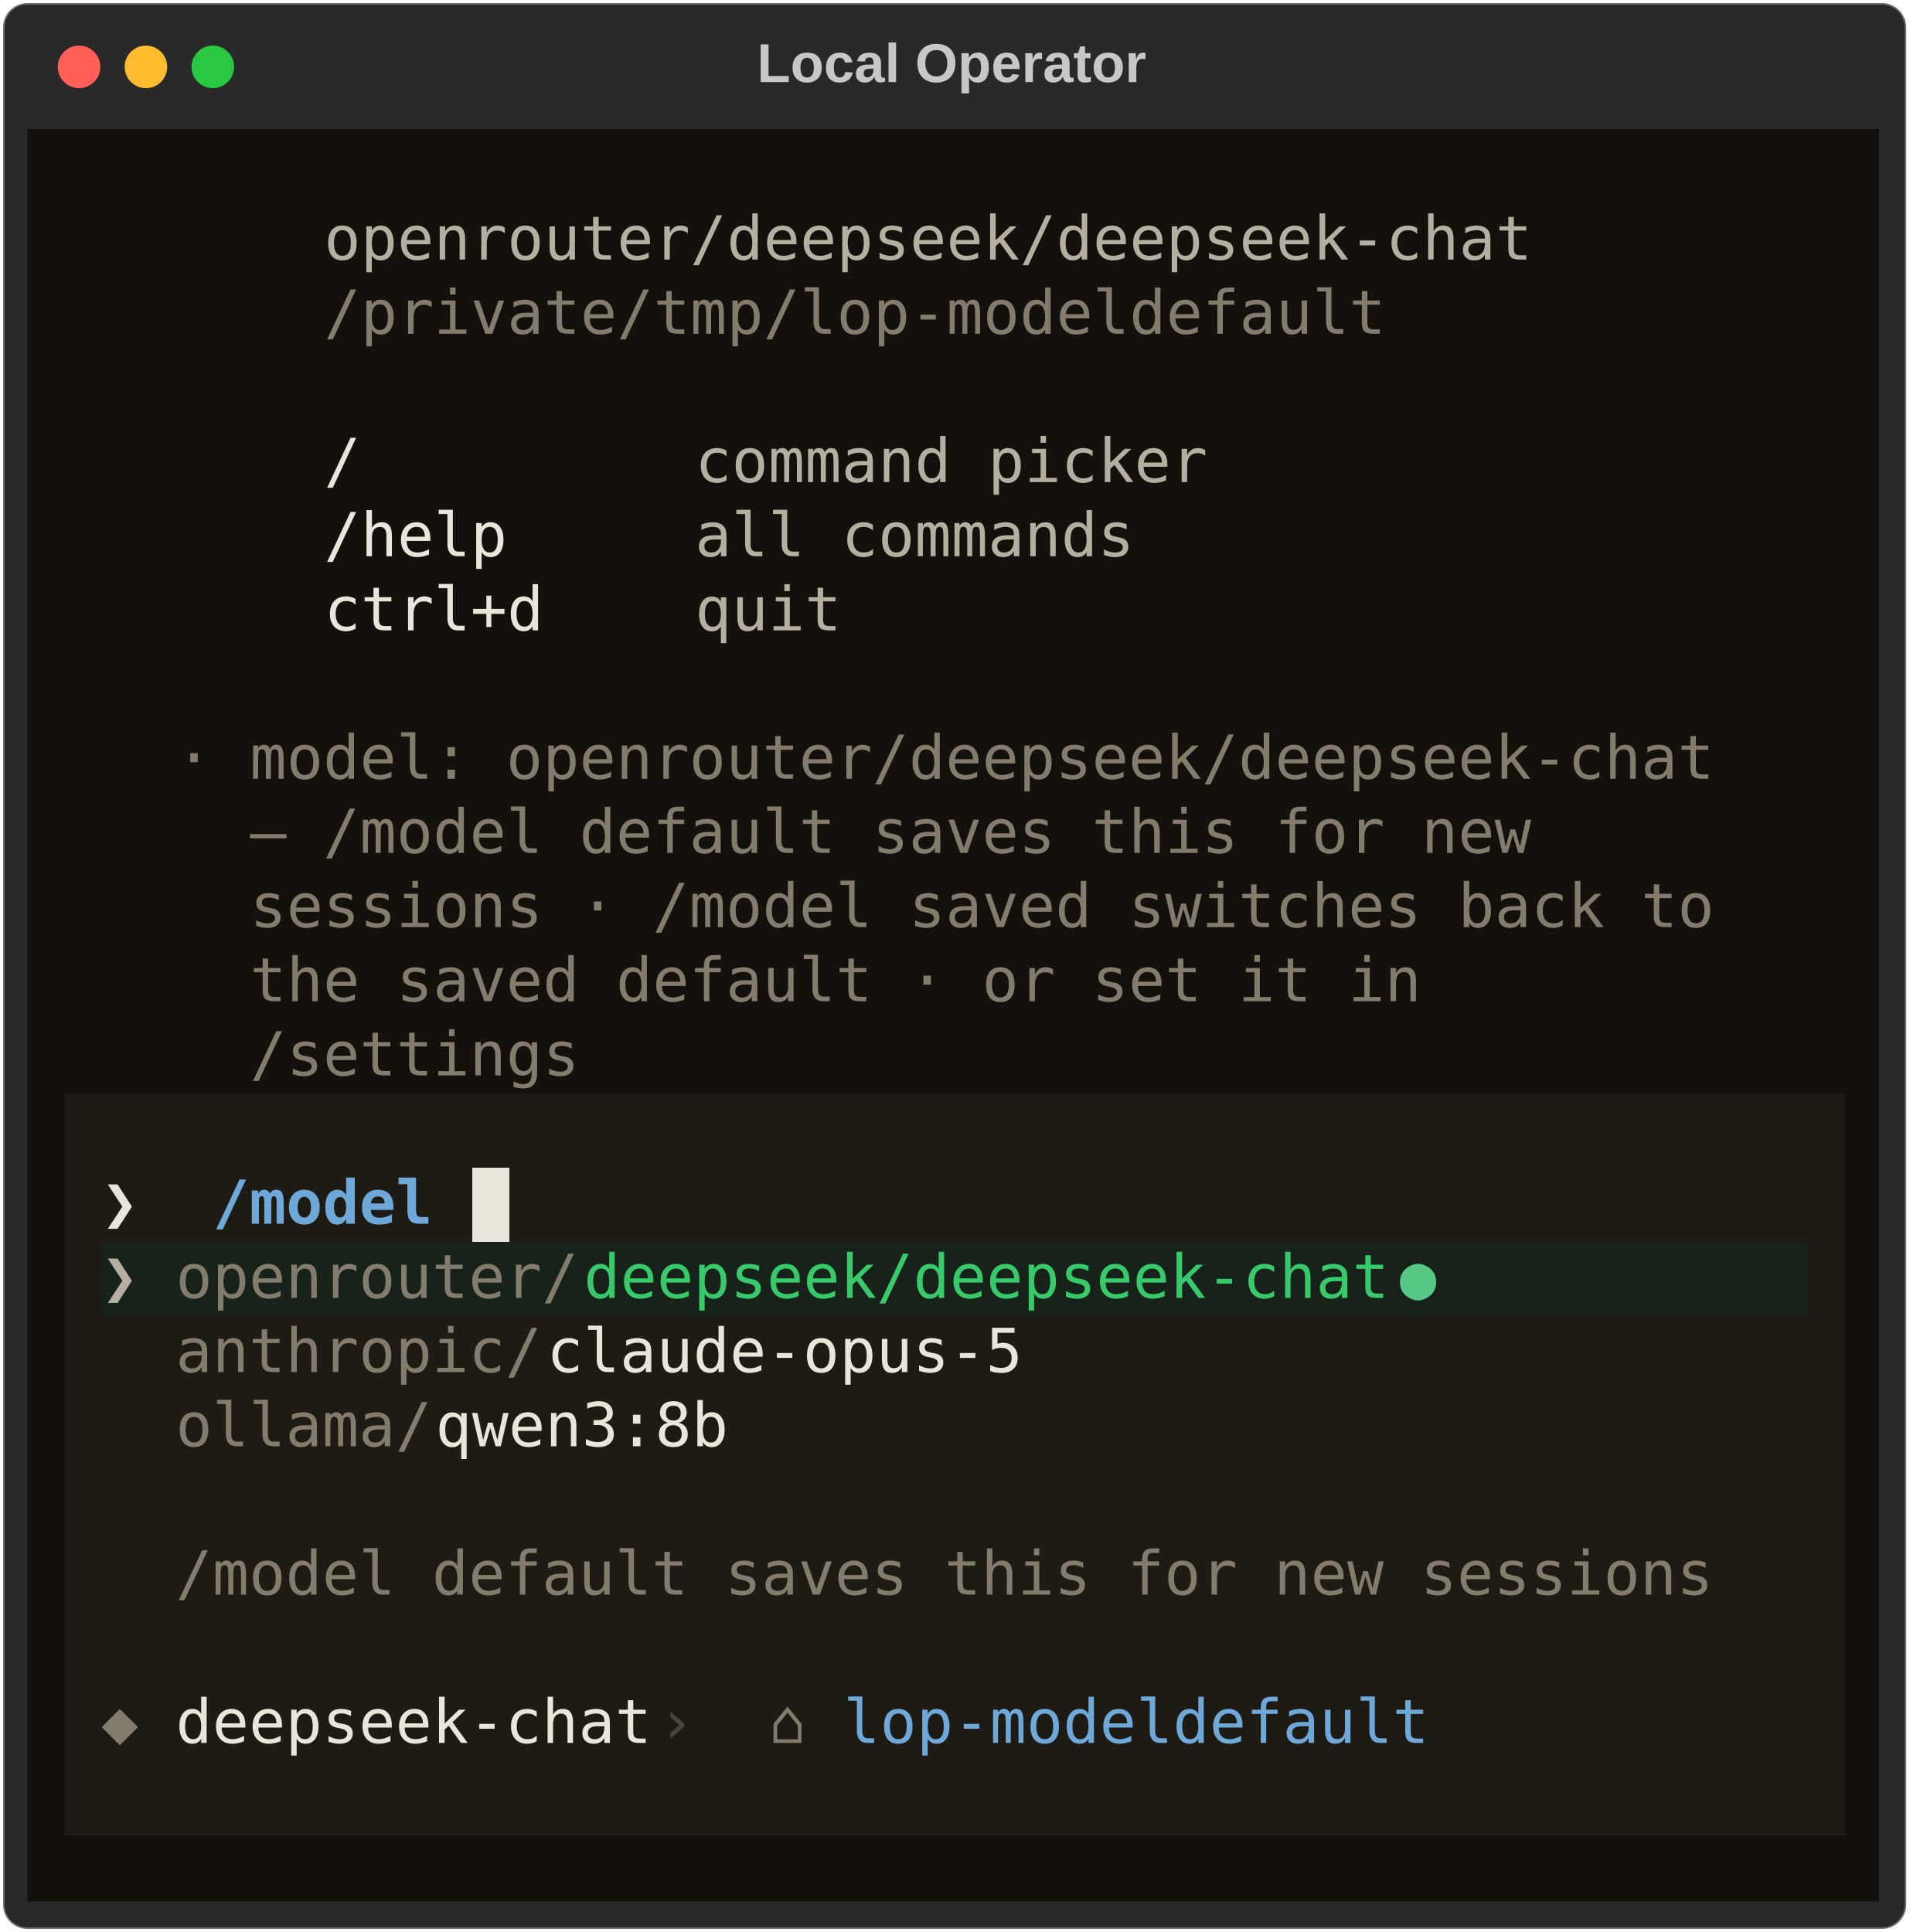
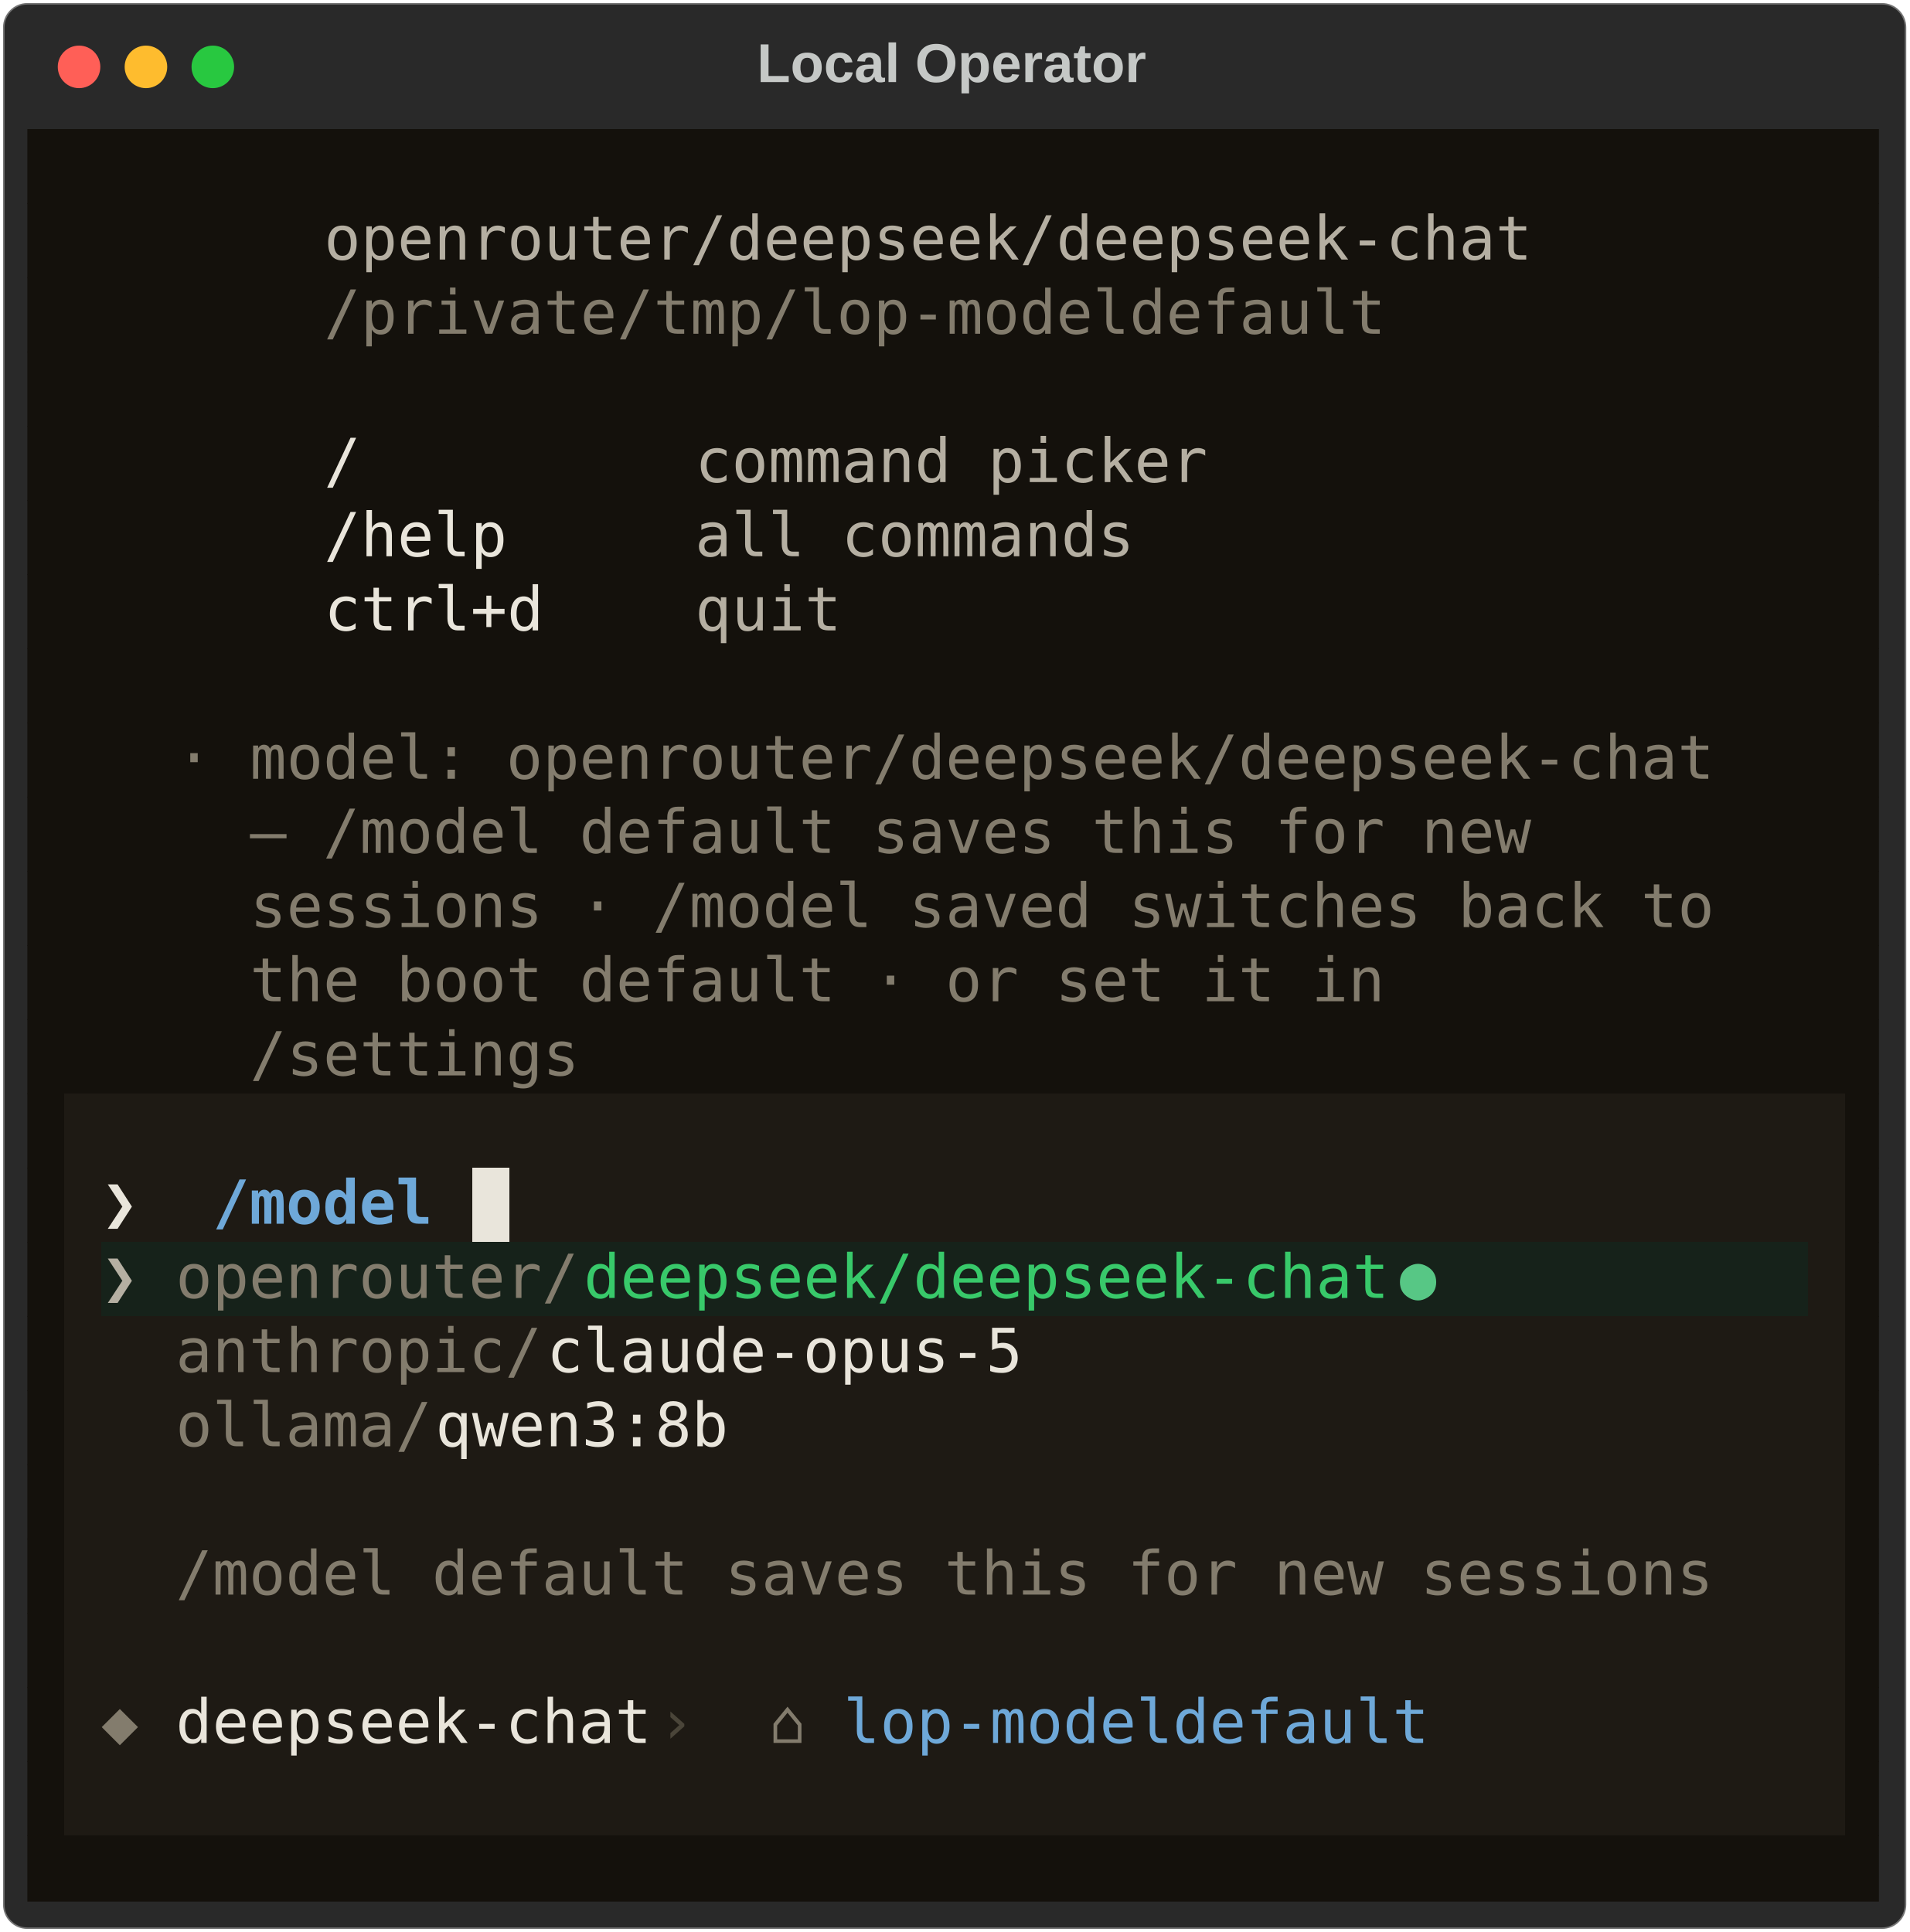
<svg xmlns="http://www.w3.org/2000/svg" class="rich-terminal" viewBox="0 0 628 635.6">
  <style>

    @font-face {
        font-family: "Fira Code";
        src: local("FiraCode-Regular"),
                url("https://cdnjs.cloudflare.com/ajax/libs/firacode/6.2.0/woff2/FiraCode-Regular.woff2") format("woff2"),
                url("https://cdnjs.cloudflare.com/ajax/libs/firacode/6.2.0/woff/FiraCode-Regular.woff") format("woff");
        font-style: normal;
        font-weight: 400;
    }
    @font-face {
        font-family: "Fira Code";
        src: local("FiraCode-Bold"),
                url("https://cdnjs.cloudflare.com/ajax/libs/firacode/6.2.0/woff2/FiraCode-Bold.woff2") format("woff2"),
                url("https://cdnjs.cloudflare.com/ajax/libs/firacode/6.2.0/woff/FiraCode-Bold.woff") format("woff");
        font-style: bold;
        font-weight: 700;
    }

-     .terminal-3880084115-matrix {
+     .terminal-2405327444-matrix {
        font-family: Fira Code, monospace;
        font-size: 20px;
        line-height: 24.4px;
        font-variant-east-asian: full-width;
    }

-     .terminal-3880084115-title {
+     .terminal-2405327444-title {
        font-size: 18px;
        font-weight: bold;
        font-family: arial;
    }

-     .terminal-3880084115-r1 { fill: #c5c8c6 }
- .terminal-3880084115-r2 { fill: #837c6d }
- .terminal-3880084115-r3 { fill: #b5afa2 }
- .terminal-3880084115-r4 { fill: #e9e5db }
- .terminal-3880084115-r5 { fill: #6ea8d8;font-weight: bold }
- .terminal-3880084115-r6 { fill: #1e1a14 }
- .terminal-3880084115-r7 { fill: #38c96a }
- .terminal-3880084115-r8 { fill: #57c785 }
- .terminal-3880084115-r9 { fill: #4a4539 }
- .terminal-3880084115-r10 { fill: #6ea8d8 }
+     .terminal-2405327444-r1 { fill: #c5c8c6 }
+ .terminal-2405327444-r2 { fill: #837c6d }
+ .terminal-2405327444-r3 { fill: #b5afa2 }
+ .terminal-2405327444-r4 { fill: #e9e5db }
+ .terminal-2405327444-r5 { fill: #6ea8d8;font-weight: bold }
+ .terminal-2405327444-r6 { fill: #1e1a14 }
+ .terminal-2405327444-r7 { fill: #38c96a }
+ .terminal-2405327444-r8 { fill: #57c785 }
+ .terminal-2405327444-r9 { fill: #4a4539 }
+ .terminal-2405327444-r10 { fill: #6ea8d8 }
    </style>
  <defs>
-     <clipPath id="terminal-3880084115-clip-terminal">
+     <clipPath id="terminal-2405327444-clip-terminal">
      <rect x="0" y="0" width="609.0" height="584.6" />
    </clipPath>
-     <clipPath id="terminal-3880084115-line-0">
+     <clipPath id="terminal-2405327444-line-0">
      <rect x="0" y="1.5" width="610" height="24.65" />
    </clipPath>
-     <clipPath id="terminal-3880084115-line-1">
+     <clipPath id="terminal-2405327444-line-1">
      <rect x="0" y="25.9" width="610" height="24.65" />
    </clipPath>
-     <clipPath id="terminal-3880084115-line-2">
+     <clipPath id="terminal-2405327444-line-2">
      <rect x="0" y="50.3" width="610" height="24.65" />
    </clipPath>
-     <clipPath id="terminal-3880084115-line-3">
+     <clipPath id="terminal-2405327444-line-3">
      <rect x="0" y="74.7" width="610" height="24.65" />
    </clipPath>
-     <clipPath id="terminal-3880084115-line-4">
+     <clipPath id="terminal-2405327444-line-4">
      <rect x="0" y="99.1" width="610" height="24.65" />
    </clipPath>
-     <clipPath id="terminal-3880084115-line-5">
+     <clipPath id="terminal-2405327444-line-5">
      <rect x="0" y="123.5" width="610" height="24.65" />
    </clipPath>
-     <clipPath id="terminal-3880084115-line-6">
+     <clipPath id="terminal-2405327444-line-6">
      <rect x="0" y="147.9" width="610" height="24.65" />
    </clipPath>
-     <clipPath id="terminal-3880084115-line-7">
+     <clipPath id="terminal-2405327444-line-7">
      <rect x="0" y="172.3" width="610" height="24.65" />
    </clipPath>
-     <clipPath id="terminal-3880084115-line-8">
+     <clipPath id="terminal-2405327444-line-8">
      <rect x="0" y="196.7" width="610" height="24.65" />
    </clipPath>
-     <clipPath id="terminal-3880084115-line-9">
+     <clipPath id="terminal-2405327444-line-9">
      <rect x="0" y="221.1" width="610" height="24.65" />
    </clipPath>
-     <clipPath id="terminal-3880084115-line-10">
+     <clipPath id="terminal-2405327444-line-10">
      <rect x="0" y="245.5" width="610" height="24.65" />
    </clipPath>
-     <clipPath id="terminal-3880084115-line-11">
+     <clipPath id="terminal-2405327444-line-11">
      <rect x="0" y="269.9" width="610" height="24.65" />
    </clipPath>
-     <clipPath id="terminal-3880084115-line-12">
+     <clipPath id="terminal-2405327444-line-12">
      <rect x="0" y="294.3" width="610" height="24.65" />
    </clipPath>
-     <clipPath id="terminal-3880084115-line-13">
+     <clipPath id="terminal-2405327444-line-13">
      <rect x="0" y="318.7" width="610" height="24.65" />
    </clipPath>
-     <clipPath id="terminal-3880084115-line-14">
+     <clipPath id="terminal-2405327444-line-14">
      <rect x="0" y="343.1" width="610" height="24.65" />
    </clipPath>
-     <clipPath id="terminal-3880084115-line-15">
+     <clipPath id="terminal-2405327444-line-15">
      <rect x="0" y="367.5" width="610" height="24.65" />
    </clipPath>
-     <clipPath id="terminal-3880084115-line-16">
+     <clipPath id="terminal-2405327444-line-16">
      <rect x="0" y="391.9" width="610" height="24.65" />
    </clipPath>
-     <clipPath id="terminal-3880084115-line-17">
+     <clipPath id="terminal-2405327444-line-17">
      <rect x="0" y="416.3" width="610" height="24.65" />
    </clipPath>
-     <clipPath id="terminal-3880084115-line-18">
+     <clipPath id="terminal-2405327444-line-18">
      <rect x="0" y="440.7" width="610" height="24.65" />
    </clipPath>
-     <clipPath id="terminal-3880084115-line-19">
+     <clipPath id="terminal-2405327444-line-19">
      <rect x="0" y="465.1" width="610" height="24.65" />
    </clipPath>
-     <clipPath id="terminal-3880084115-line-20">
+     <clipPath id="terminal-2405327444-line-20">
      <rect x="0" y="489.5" width="610" height="24.65" />
    </clipPath>
-     <clipPath id="terminal-3880084115-line-21">
+     <clipPath id="terminal-2405327444-line-21">
      <rect x="0" y="513.9" width="610" height="24.65" />
    </clipPath>
-     <clipPath id="terminal-3880084115-line-22">
+     <clipPath id="terminal-2405327444-line-22">
      <rect x="0" y="538.3" width="610" height="24.65" />
    </clipPath>
  </defs>
  <rect fill="#292929" stroke="rgba(255,255,255,0.35)" stroke-width="1" x="1" y="1" width="626" height="633.6" rx="8" />
-   <text class="terminal-3880084115-title" fill="#c5c8c6" text-anchor="middle" x="313" y="27">Local Operator</text>
+   <text class="terminal-2405327444-title" fill="#c5c8c6" text-anchor="middle" x="313" y="27">Local Operator</text>
  <g transform="translate(26,22)">
    <circle cx="0" cy="0" r="7" fill="#ff5f57" />
    <circle cx="22" cy="0" r="7" fill="#febc2e" />
    <circle cx="44" cy="0" r="7" fill="#28c840" />
  </g>
-   <g transform="translate(9, 41)" clip-path="url(#terminal-3880084115-clip-terminal)">
+   <g transform="translate(9, 41)" clip-path="url(#terminal-2405327444-clip-terminal)">
    <rect fill="#14110c" x="0" y="1.5" width="610" height="24.65" shape-rendering="crispEdges" />
    <rect fill="#14110c" x="0" y="25.9" width="12.2" height="24.65" shape-rendering="crispEdges" />
    <rect fill="#14110c" x="12.2" y="25.9" width="12.2" height="24.65" shape-rendering="crispEdges" />
    <rect fill="#14110c" x="24.4" y="25.9" width="73.2" height="24.65" shape-rendering="crispEdges" />
    <rect fill="#14110c" x="97.6" y="25.9" width="402.6" height="24.65" shape-rendering="crispEdges" />
    <rect fill="#14110c" x="500.2" y="25.9" width="85.4" height="24.65" shape-rendering="crispEdges" />
    <rect fill="#14110c" x="585.6" y="25.9" width="12.2" height="24.65" shape-rendering="crispEdges" />
    <rect fill="#14110c" x="597.8" y="25.9" width="12.2" height="24.65" shape-rendering="crispEdges" />
    <rect fill="#14110c" x="0" y="50.3" width="12.2" height="24.65" shape-rendering="crispEdges" />
    <rect fill="#14110c" x="12.2" y="50.3" width="12.2" height="24.65" shape-rendering="crispEdges" />
    <rect fill="#14110c" x="24.4" y="50.3" width="73.2" height="24.65" shape-rendering="crispEdges" />
    <rect fill="#14110c" x="97.6" y="50.3" width="353.8" height="24.65" shape-rendering="crispEdges" />
    <rect fill="#14110c" x="451.4" y="50.3" width="134.2" height="24.65" shape-rendering="crispEdges" />
    <rect fill="#14110c" x="585.6" y="50.3" width="12.2" height="24.65" shape-rendering="crispEdges" />
    <rect fill="#14110c" x="597.8" y="50.3" width="12.2" height="24.65" shape-rendering="crispEdges" />
    <rect fill="#14110c" x="0" y="74.7" width="12.2" height="24.65" shape-rendering="crispEdges" />
    <rect fill="#14110c" x="12.2" y="74.7" width="12.2" height="24.65" shape-rendering="crispEdges" />
    <rect fill="#14110c" x="24.4" y="74.7" width="0" height="24.65" shape-rendering="crispEdges" />
    <rect fill="#14110c" x="24.4" y="74.7" width="561.2" height="24.65" shape-rendering="crispEdges" />
    <rect fill="#14110c" x="585.6" y="74.7" width="12.2" height="24.65" shape-rendering="crispEdges" />
    <rect fill="#14110c" x="597.8" y="74.7" width="12.2" height="24.65" shape-rendering="crispEdges" />
    <rect fill="#14110c" x="0" y="99.1" width="12.2" height="24.65" shape-rendering="crispEdges" />
    <rect fill="#14110c" x="12.2" y="99.1" width="12.2" height="24.65" shape-rendering="crispEdges" />
    <rect fill="#14110c" x="24.4" y="99.1" width="73.2" height="24.65" shape-rendering="crispEdges" />
    <rect fill="#14110c" x="97.6" y="99.1" width="122" height="24.65" shape-rendering="crispEdges" />
    <rect fill="#14110c" x="219.6" y="99.1" width="170.8" height="24.65" shape-rendering="crispEdges" />
    <rect fill="#14110c" x="390.4" y="99.1" width="195.2" height="24.65" shape-rendering="crispEdges" />
    <rect fill="#14110c" x="585.6" y="99.1" width="12.2" height="24.65" shape-rendering="crispEdges" />
    <rect fill="#14110c" x="597.8" y="99.1" width="12.2" height="24.65" shape-rendering="crispEdges" />
    <rect fill="#14110c" x="0" y="123.5" width="12.2" height="24.65" shape-rendering="crispEdges" />
    <rect fill="#14110c" x="12.2" y="123.5" width="12.2" height="24.65" shape-rendering="crispEdges" />
    <rect fill="#14110c" x="24.4" y="123.5" width="73.2" height="24.65" shape-rendering="crispEdges" />
    <rect fill="#14110c" x="97.6" y="123.5" width="122" height="24.65" shape-rendering="crispEdges" />
    <rect fill="#14110c" x="219.6" y="123.5" width="146.4" height="24.65" shape-rendering="crispEdges" />
    <rect fill="#14110c" x="366" y="123.5" width="219.6" height="24.65" shape-rendering="crispEdges" />
    <rect fill="#14110c" x="585.6" y="123.5" width="12.2" height="24.65" shape-rendering="crispEdges" />
    <rect fill="#14110c" x="597.8" y="123.5" width="12.2" height="24.65" shape-rendering="crispEdges" />
    <rect fill="#14110c" x="0" y="147.9" width="12.2" height="24.65" shape-rendering="crispEdges" />
    <rect fill="#14110c" x="12.2" y="147.9" width="12.2" height="24.65" shape-rendering="crispEdges" />
    <rect fill="#14110c" x="24.4" y="147.9" width="73.2" height="24.65" shape-rendering="crispEdges" />
    <rect fill="#14110c" x="97.6" y="147.9" width="122" height="24.65" shape-rendering="crispEdges" />
    <rect fill="#14110c" x="219.6" y="147.9" width="48.8" height="24.65" shape-rendering="crispEdges" />
    <rect fill="#14110c" x="268.4" y="147.9" width="317.2" height="24.65" shape-rendering="crispEdges" />
    <rect fill="#14110c" x="585.6" y="147.9" width="12.2" height="24.65" shape-rendering="crispEdges" />
    <rect fill="#14110c" x="597.8" y="147.9" width="12.2" height="24.65" shape-rendering="crispEdges" />
    <rect fill="#14110c" x="0" y="172.3" width="12.2" height="24.65" shape-rendering="crispEdges" />
    <rect fill="#14110c" x="12.2" y="172.3" width="12.2" height="24.65" shape-rendering="crispEdges" />
    <rect fill="#14110c" x="24.4" y="172.3" width="573.4" height="24.65" shape-rendering="crispEdges" />
    <rect fill="#14110c" x="597.8" y="172.3" width="12.2" height="24.65" shape-rendering="crispEdges" />
    <rect fill="#14110c" x="0" y="196.7" width="12.2" height="24.65" shape-rendering="crispEdges" />
    <rect fill="#14110c" x="12.2" y="196.7" width="12.2" height="24.65" shape-rendering="crispEdges" />
    <rect fill="#14110c" x="24.4" y="196.7" width="24.4" height="24.65" shape-rendering="crispEdges" />
    <rect fill="#14110c" x="48.8" y="196.7" width="24.4" height="24.65" shape-rendering="crispEdges" />
    <rect fill="#14110c" x="73.2" y="196.7" width="488" height="24.65" shape-rendering="crispEdges" />
    <rect fill="#14110c" x="561.2" y="196.7" width="24.4" height="24.65" shape-rendering="crispEdges" />
    <rect fill="#14110c" x="585.6" y="196.7" width="12.2" height="24.65" shape-rendering="crispEdges" />
    <rect fill="#14110c" x="597.8" y="196.7" width="12.2" height="24.65" shape-rendering="crispEdges" />
    <rect fill="#14110c" x="0" y="221.1" width="12.2" height="24.65" shape-rendering="crispEdges" />
    <rect fill="#14110c" x="12.2" y="221.1" width="12.2" height="24.65" shape-rendering="crispEdges" />
    <rect fill="#14110c" x="24.4" y="221.1" width="48.8" height="24.65" shape-rendering="crispEdges" />
    <rect fill="#14110c" x="73.2" y="221.1" width="427" height="24.65" shape-rendering="crispEdges" />
    <rect fill="#14110c" x="500.2" y="221.1" width="85.4" height="24.65" shape-rendering="crispEdges" />
    <rect fill="#14110c" x="585.6" y="221.1" width="12.2" height="24.65" shape-rendering="crispEdges" />
    <rect fill="#14110c" x="597.8" y="221.1" width="12.2" height="24.65" shape-rendering="crispEdges" />
    <rect fill="#14110c" x="0" y="245.5" width="12.2" height="24.65" shape-rendering="crispEdges" />
    <rect fill="#14110c" x="12.2" y="245.5" width="12.2" height="24.65" shape-rendering="crispEdges" />
    <rect fill="#14110c" x="24.4" y="245.5" width="48.8" height="24.65" shape-rendering="crispEdges" />
    <rect fill="#14110c" x="73.2" y="245.5" width="488" height="24.65" shape-rendering="crispEdges" />
    <rect fill="#14110c" x="561.2" y="245.5" width="24.4" height="24.65" shape-rendering="crispEdges" />
    <rect fill="#14110c" x="585.6" y="245.5" width="12.2" height="24.65" shape-rendering="crispEdges" />
    <rect fill="#14110c" x="597.8" y="245.5" width="12.2" height="24.65" shape-rendering="crispEdges" />
    <rect fill="#14110c" x="0" y="269.9" width="12.2" height="24.65" shape-rendering="crispEdges" />
    <rect fill="#14110c" x="12.2" y="269.9" width="12.2" height="24.65" shape-rendering="crispEdges" />
    <rect fill="#14110c" x="24.4" y="269.9" width="48.8" height="24.65" shape-rendering="crispEdges" />
-     <rect fill="#14110c" x="73.2" y="269.9" width="390.4" height="24.65" shape-rendering="crispEdges" />
-     <rect fill="#14110c" x="463.6" y="269.9" width="122" height="24.65" shape-rendering="crispEdges" />
+     <rect fill="#14110c" x="73.2" y="269.9" width="378.2" height="24.65" shape-rendering="crispEdges" />
+     <rect fill="#14110c" x="451.4" y="269.9" width="134.2" height="24.65" shape-rendering="crispEdges" />
    <rect fill="#14110c" x="585.6" y="269.9" width="12.2" height="24.65" shape-rendering="crispEdges" />
    <rect fill="#14110c" x="597.8" y="269.9" width="12.2" height="24.65" shape-rendering="crispEdges" />
    <rect fill="#14110c" x="0" y="294.3" width="12.2" height="24.65" shape-rendering="crispEdges" />
    <rect fill="#14110c" x="12.2" y="294.3" width="12.2" height="24.65" shape-rendering="crispEdges" />
    <rect fill="#14110c" x="24.4" y="294.3" width="48.8" height="24.65" shape-rendering="crispEdges" />
    <rect fill="#14110c" x="73.2" y="294.3" width="109.8" height="24.65" shape-rendering="crispEdges" />
    <rect fill="#14110c" x="183" y="294.3" width="402.6" height="24.65" shape-rendering="crispEdges" />
    <rect fill="#14110c" x="585.6" y="294.3" width="12.2" height="24.65" shape-rendering="crispEdges" />
    <rect fill="#14110c" x="597.8" y="294.3" width="12.2" height="24.65" shape-rendering="crispEdges" />
    <rect fill="#14110c" x="0" y="318.7" width="12.2" height="24.65" shape-rendering="crispEdges" />
    <rect fill="#1e1a14" x="12.2" y="318.7" width="585.6" height="24.65" shape-rendering="crispEdges" />
    <rect fill="#14110c" x="597.8" y="318.7" width="12.2" height="24.65" shape-rendering="crispEdges" />
    <rect fill="#14110c" x="0" y="343.1" width="12.2" height="24.65" shape-rendering="crispEdges" />
    <rect fill="#1e1a14" x="12.2" y="343.1" width="12.2" height="24.65" shape-rendering="crispEdges" />
    <rect fill="#1e1a14" x="24.4" y="343.1" width="12.2" height="24.65" shape-rendering="crispEdges" />
    <rect fill="#1e1a14" x="36.6" y="343.1" width="12.2" height="24.65" shape-rendering="crispEdges" />
    <rect fill="#1e1a14" x="48.8" y="343.1" width="12.2" height="24.65" shape-rendering="crispEdges" />
    <rect fill="#1e1a14" x="61" y="343.1" width="73.2" height="24.65" shape-rendering="crispEdges" />
    <rect fill="#1e1a14" x="134.2" y="343.1" width="12.2" height="24.65" shape-rendering="crispEdges" />
    <rect fill="#e9e5db" x="146.4" y="343.1" width="12.2" height="24.65" shape-rendering="crispEdges" />
    <rect fill="#1e1a14" x="158.6" y="343.1" width="414.8" height="24.65" shape-rendering="crispEdges" />
    <rect fill="#1e1a14" x="573.4" y="343.1" width="12.2" height="24.65" shape-rendering="crispEdges" />
    <rect fill="#1e1a14" x="585.6" y="343.1" width="12.2" height="24.65" shape-rendering="crispEdges" />
    <rect fill="#14110c" x="597.8" y="343.1" width="12.2" height="24.65" shape-rendering="crispEdges" />
    <rect fill="#14110c" x="0" y="367.5" width="12.2" height="24.65" shape-rendering="crispEdges" />
    <rect fill="#1e1a14" x="12.2" y="367.5" width="12.2" height="24.65" shape-rendering="crispEdges" />
    <rect fill="#16221a" x="24.4" y="367.5" width="24.4" height="24.65" shape-rendering="crispEdges" />
    <rect fill="#16221a" x="48.8" y="367.5" width="134.2" height="24.65" shape-rendering="crispEdges" />
    <rect fill="#16221a" x="183" y="367.5" width="268.4" height="24.65" shape-rendering="crispEdges" />
    <rect fill="#16221a" x="451.4" y="367.5" width="24.4" height="24.65" shape-rendering="crispEdges" />
    <rect fill="#16221a" x="475.8" y="367.5" width="109.8" height="24.65" shape-rendering="crispEdges" />
    <rect fill="#1e1a14" x="585.6" y="367.5" width="12.2" height="24.65" shape-rendering="crispEdges" />
    <rect fill="#14110c" x="597.8" y="367.5" width="12.2" height="24.65" shape-rendering="crispEdges" />
    <rect fill="#14110c" x="0" y="391.9" width="12.2" height="24.65" shape-rendering="crispEdges" />
    <rect fill="#1e1a14" x="12.2" y="391.9" width="12.2" height="24.65" shape-rendering="crispEdges" />
    <rect fill="#1e1a14" x="24.4" y="391.9" width="24.4" height="24.65" shape-rendering="crispEdges" />
    <rect fill="#1e1a14" x="48.8" y="391.9" width="122" height="24.65" shape-rendering="crispEdges" />
    <rect fill="#1e1a14" x="170.8" y="391.9" width="158.6" height="24.65" shape-rendering="crispEdges" />
    <rect fill="#1e1a14" x="329.4" y="391.9" width="256.2" height="24.65" shape-rendering="crispEdges" />
    <rect fill="#1e1a14" x="585.6" y="391.9" width="12.2" height="24.65" shape-rendering="crispEdges" />
    <rect fill="#14110c" x="597.8" y="391.9" width="12.2" height="24.65" shape-rendering="crispEdges" />
    <rect fill="#14110c" x="0" y="416.3" width="12.2" height="24.65" shape-rendering="crispEdges" />
    <rect fill="#1e1a14" x="12.2" y="416.3" width="12.2" height="24.65" shape-rendering="crispEdges" />
    <rect fill="#1e1a14" x="24.4" y="416.3" width="24.4" height="24.65" shape-rendering="crispEdges" />
    <rect fill="#1e1a14" x="48.8" y="416.3" width="85.4" height="24.65" shape-rendering="crispEdges" />
    <rect fill="#1e1a14" x="134.2" y="416.3" width="97.6" height="24.65" shape-rendering="crispEdges" />
    <rect fill="#1e1a14" x="231.8" y="416.3" width="353.8" height="24.65" shape-rendering="crispEdges" />
    <rect fill="#1e1a14" x="585.6" y="416.3" width="12.2" height="24.65" shape-rendering="crispEdges" />
    <rect fill="#14110c" x="597.8" y="416.3" width="12.2" height="24.65" shape-rendering="crispEdges" />
    <rect fill="#14110c" x="0" y="440.7" width="12.2" height="24.65" shape-rendering="crispEdges" />
    <rect fill="#1e1a14" x="12.2" y="440.7" width="12.2" height="24.65" shape-rendering="crispEdges" />
    <rect fill="#1e1a14" x="24.4" y="440.7" width="24.4" height="24.65" shape-rendering="crispEdges" />
    <rect fill="#1e1a14" x="48.8" y="440.7" width="536.8" height="24.65" shape-rendering="crispEdges" />
    <rect fill="#1e1a14" x="585.6" y="440.7" width="12.2" height="24.65" shape-rendering="crispEdges" />
    <rect fill="#14110c" x="597.8" y="440.7" width="12.2" height="24.65" shape-rendering="crispEdges" />
    <rect fill="#14110c" x="0" y="465.1" width="12.2" height="24.65" shape-rendering="crispEdges" />
    <rect fill="#1e1a14" x="12.2" y="465.1" width="12.2" height="24.65" shape-rendering="crispEdges" />
    <rect fill="#1e1a14" x="24.4" y="465.1" width="24.4" height="24.65" shape-rendering="crispEdges" />
    <rect fill="#1e1a14" x="48.8" y="465.1" width="512.4" height="24.65" shape-rendering="crispEdges" />
    <rect fill="#1e1a14" x="561.2" y="465.1" width="24.4" height="24.65" shape-rendering="crispEdges" />
    <rect fill="#1e1a14" x="585.6" y="465.1" width="12.2" height="24.65" shape-rendering="crispEdges" />
    <rect fill="#14110c" x="597.8" y="465.1" width="12.2" height="24.65" shape-rendering="crispEdges" />
    <rect fill="#14110c" x="0" y="489.5" width="12.2" height="24.65" shape-rendering="crispEdges" />
    <rect fill="#1e1a14" x="12.2" y="489.5" width="12.2" height="24.65" shape-rendering="crispEdges" />
    <rect fill="#1e1a14" x="24.4" y="489.5" width="561.2" height="24.65" shape-rendering="crispEdges" />
    <rect fill="#1e1a14" x="585.6" y="489.5" width="12.2" height="24.65" shape-rendering="crispEdges" />
    <rect fill="#14110c" x="597.8" y="489.5" width="12.2" height="24.65" shape-rendering="crispEdges" />
    <rect fill="#14110c" x="0" y="513.9" width="12.2" height="24.65" shape-rendering="crispEdges" />
    <rect fill="#1e1a14" x="12.2" y="513.9" width="12.2" height="24.65" shape-rendering="crispEdges" />
    <rect fill="#1e1a14" x="24.4" y="513.9" width="24.4" height="24.65" shape-rendering="crispEdges" />
    <rect fill="#1e1a14" x="48.8" y="513.9" width="158.6" height="24.65" shape-rendering="crispEdges" />
    <rect fill="#1e1a14" x="207.4" y="513.9" width="36.6" height="24.65" shape-rendering="crispEdges" />
    <rect fill="#1e1a14" x="244" y="513.9" width="24.4" height="24.65" shape-rendering="crispEdges" />
    <rect fill="#1e1a14" x="268.4" y="513.9" width="195.2" height="24.65" shape-rendering="crispEdges" />
    <rect fill="#1e1a14" x="463.6" y="513.9" width="109.8" height="24.65" shape-rendering="crispEdges" />
    <rect fill="#1e1a14" x="573.4" y="513.9" width="12.2" height="24.65" shape-rendering="crispEdges" />
    <rect fill="#1e1a14" x="585.6" y="513.9" width="12.2" height="24.65" shape-rendering="crispEdges" />
    <rect fill="#14110c" x="597.8" y="513.9" width="12.2" height="24.65" shape-rendering="crispEdges" />
    <rect fill="#14110c" x="0" y="538.3" width="12.2" height="24.65" shape-rendering="crispEdges" />
    <rect fill="#1e1a14" x="12.2" y="538.3" width="585.6" height="24.65" shape-rendering="crispEdges" />
    <rect fill="#14110c" x="597.8" y="538.3" width="12.2" height="24.65" shape-rendering="crispEdges" />
    <rect fill="#14110c" x="0" y="562.7" width="610" height="24.65" shape-rendering="crispEdges" />
-     <g class="terminal-3880084115-matrix">
-       <text class="terminal-3880084115-r1" x="610" y="20" textLength="12.2" clip-path="url(#terminal-3880084115-line-0)">
- </text>
-       <text class="terminal-3880084115-r3" x="97.6" y="44.4" textLength="402.6" clip-path="url(#terminal-3880084115-line-1)">openrouter/deepseek/deepseek-chat</text>
-       <text class="terminal-3880084115-r1" x="610" y="44.4" textLength="12.2" clip-path="url(#terminal-3880084115-line-1)">
- </text>
-       <text class="terminal-3880084115-r2" x="97.6" y="68.8" textLength="353.8" clip-path="url(#terminal-3880084115-line-2)">/private/tmp/lop-modeldefault</text>
-       <text class="terminal-3880084115-r1" x="610" y="68.8" textLength="12.2" clip-path="url(#terminal-3880084115-line-2)">
- </text>
-       <text class="terminal-3880084115-r1" x="610" y="93.2" textLength="12.2" clip-path="url(#terminal-3880084115-line-3)">
- </text>
-       <text class="terminal-3880084115-r4" x="97.6" y="117.6" textLength="122" clip-path="url(#terminal-3880084115-line-4)">/         </text>
-       <text class="terminal-3880084115-r3" x="219.6" y="117.6" textLength="170.8" clip-path="url(#terminal-3880084115-line-4)">command picker</text>
-       <text class="terminal-3880084115-r1" x="610" y="117.6" textLength="12.2" clip-path="url(#terminal-3880084115-line-4)">
- </text>
-       <text class="terminal-3880084115-r4" x="97.6" y="142" textLength="122" clip-path="url(#terminal-3880084115-line-5)">/help     </text>
-       <text class="terminal-3880084115-r3" x="219.6" y="142" textLength="146.4" clip-path="url(#terminal-3880084115-line-5)">all commands</text>
-       <text class="terminal-3880084115-r1" x="610" y="142" textLength="12.2" clip-path="url(#terminal-3880084115-line-5)">
- </text>
-       <text class="terminal-3880084115-r4" x="97.6" y="166.4" textLength="122" clip-path="url(#terminal-3880084115-line-6)">ctrl+d    </text>
-       <text class="terminal-3880084115-r3" x="219.6" y="166.4" textLength="48.8" clip-path="url(#terminal-3880084115-line-6)">quit</text>
-       <text class="terminal-3880084115-r1" x="610" y="166.4" textLength="12.2" clip-path="url(#terminal-3880084115-line-6)">
- </text>
-       <text class="terminal-3880084115-r1" x="610" y="190.8" textLength="12.2" clip-path="url(#terminal-3880084115-line-7)">
- </text>
-       <text class="terminal-3880084115-r2" x="48.8" y="215.2" textLength="24.4" clip-path="url(#terminal-3880084115-line-8)">· </text>
-       <text class="terminal-3880084115-r2" x="73.2" y="215.2" textLength="488" clip-path="url(#terminal-3880084115-line-8)">model: openrouter/deepseek/deepseek-chat</text>
-       <text class="terminal-3880084115-r1" x="610" y="215.2" textLength="12.2" clip-path="url(#terminal-3880084115-line-8)">
- </text>
-       <text class="terminal-3880084115-r2" x="73.2" y="239.6" textLength="427" clip-path="url(#terminal-3880084115-line-9)">— /model default saves this for new</text>
-       <text class="terminal-3880084115-r1" x="610" y="239.6" textLength="12.2" clip-path="url(#terminal-3880084115-line-9)">
- </text>
-       <text class="terminal-3880084115-r2" x="73.2" y="264" textLength="488" clip-path="url(#terminal-3880084115-line-10)">sessions · /model saved switches back to</text>
-       <text class="terminal-3880084115-r1" x="610" y="264" textLength="12.2" clip-path="url(#terminal-3880084115-line-10)">
- </text>
-       <text class="terminal-3880084115-r2" x="73.2" y="288.4" textLength="390.4" clip-path="url(#terminal-3880084115-line-11)">the saved default · or set it in</text>
-       <text class="terminal-3880084115-r1" x="610" y="288.4" textLength="12.2" clip-path="url(#terminal-3880084115-line-11)">
- </text>
-       <text class="terminal-3880084115-r2" x="73.2" y="312.8" textLength="109.8" clip-path="url(#terminal-3880084115-line-12)">/settings</text>
-       <text class="terminal-3880084115-r1" x="610" y="312.8" textLength="12.2" clip-path="url(#terminal-3880084115-line-12)">
- </text>
-       <text class="terminal-3880084115-r1" x="610" y="337.2" textLength="12.2" clip-path="url(#terminal-3880084115-line-13)">
- </text>
-       <text class="terminal-3880084115-r4" x="24.4" y="361.6" textLength="12.2" clip-path="url(#terminal-3880084115-line-14)">❯</text>
-       <text class="terminal-3880084115-r5" x="61" y="361.6" textLength="73.2" clip-path="url(#terminal-3880084115-line-14)">/model</text>
-       <text class="terminal-3880084115-r1" x="610" y="361.6" textLength="12.2" clip-path="url(#terminal-3880084115-line-14)">
- </text>
-       <text class="terminal-3880084115-r3" x="24.4" y="386" textLength="24.4" clip-path="url(#terminal-3880084115-line-15)">❯ </text>
-       <text class="terminal-3880084115-r2" x="48.8" y="386" textLength="134.2" clip-path="url(#terminal-3880084115-line-15)">openrouter/</text>
-       <text class="terminal-3880084115-r7" x="183" y="386" textLength="268.4" clip-path="url(#terminal-3880084115-line-15)">deepseek/deepseek-chat</text>
-       <text class="terminal-3880084115-r8" x="451.4" y="386" textLength="24.4" clip-path="url(#terminal-3880084115-line-15)"> ●</text>
-       <text class="terminal-3880084115-r1" x="610" y="386" textLength="12.2" clip-path="url(#terminal-3880084115-line-15)">
- </text>
-       <text class="terminal-3880084115-r2" x="48.8" y="410.4" textLength="122" clip-path="url(#terminal-3880084115-line-16)">anthropic/</text>
-       <text class="terminal-3880084115-r4" x="170.8" y="410.4" textLength="158.6" clip-path="url(#terminal-3880084115-line-16)">claude-opus-5</text>
-       <text class="terminal-3880084115-r1" x="610" y="410.4" textLength="12.2" clip-path="url(#terminal-3880084115-line-16)">
- </text>
-       <text class="terminal-3880084115-r2" x="48.8" y="434.8" textLength="85.4" clip-path="url(#terminal-3880084115-line-17)">ollama/</text>
-       <text class="terminal-3880084115-r4" x="134.2" y="434.8" textLength="97.6" clip-path="url(#terminal-3880084115-line-17)">qwen3:8b</text>
-       <text class="terminal-3880084115-r1" x="610" y="434.8" textLength="12.2" clip-path="url(#terminal-3880084115-line-17)">
- </text>
-       <text class="terminal-3880084115-r1" x="610" y="459.2" textLength="12.2" clip-path="url(#terminal-3880084115-line-18)">
- </text>
-       <text class="terminal-3880084115-r2" x="48.8" y="483.6" textLength="512.4" clip-path="url(#terminal-3880084115-line-19)">/model default saves this for new sessions</text>
-       <text class="terminal-3880084115-r1" x="610" y="483.6" textLength="12.2" clip-path="url(#terminal-3880084115-line-19)">
- </text>
-       <text class="terminal-3880084115-r1" x="610" y="508" textLength="12.2" clip-path="url(#terminal-3880084115-line-20)">
- </text>
-       <text class="terminal-3880084115-r2" x="24.4" y="532.4" textLength="24.4" clip-path="url(#terminal-3880084115-line-21)">◆ </text>
-       <text class="terminal-3880084115-r4" x="48.8" y="532.4" textLength="158.6" clip-path="url(#terminal-3880084115-line-21)">deepseek-chat</text>
-       <text class="terminal-3880084115-r9" x="207.4" y="532.4" textLength="36.6" clip-path="url(#terminal-3880084115-line-21)"> › </text>
-       <text class="terminal-3880084115-r2" x="244" y="532.4" textLength="24.4" clip-path="url(#terminal-3880084115-line-21)">⌂ </text>
-       <text class="terminal-3880084115-r10" x="268.4" y="532.4" textLength="195.2" clip-path="url(#terminal-3880084115-line-21)">lop-modeldefault</text>
-       <text class="terminal-3880084115-r1" x="610" y="532.4" textLength="12.2" clip-path="url(#terminal-3880084115-line-21)">
- </text>
-       <text class="terminal-3880084115-r1" x="610" y="556.8" textLength="12.2" clip-path="url(#terminal-3880084115-line-22)">
+     <g class="terminal-2405327444-matrix">
+       <text class="terminal-2405327444-r1" x="610" y="20" textLength="12.2" clip-path="url(#terminal-2405327444-line-0)">
+ </text>
+       <text class="terminal-2405327444-r3" x="97.6" y="44.4" textLength="402.6" clip-path="url(#terminal-2405327444-line-1)">openrouter/deepseek/deepseek-chat</text>
+       <text class="terminal-2405327444-r1" x="610" y="44.4" textLength="12.2" clip-path="url(#terminal-2405327444-line-1)">
+ </text>
+       <text class="terminal-2405327444-r2" x="97.6" y="68.8" textLength="353.8" clip-path="url(#terminal-2405327444-line-2)">/private/tmp/lop-modeldefault</text>
+       <text class="terminal-2405327444-r1" x="610" y="68.8" textLength="12.2" clip-path="url(#terminal-2405327444-line-2)">
+ </text>
+       <text class="terminal-2405327444-r1" x="610" y="93.2" textLength="12.2" clip-path="url(#terminal-2405327444-line-3)">
+ </text>
+       <text class="terminal-2405327444-r4" x="97.6" y="117.6" textLength="122" clip-path="url(#terminal-2405327444-line-4)">/         </text>
+       <text class="terminal-2405327444-r3" x="219.6" y="117.6" textLength="170.8" clip-path="url(#terminal-2405327444-line-4)">command picker</text>
+       <text class="terminal-2405327444-r1" x="610" y="117.6" textLength="12.2" clip-path="url(#terminal-2405327444-line-4)">
+ </text>
+       <text class="terminal-2405327444-r4" x="97.6" y="142" textLength="122" clip-path="url(#terminal-2405327444-line-5)">/help     </text>
+       <text class="terminal-2405327444-r3" x="219.6" y="142" textLength="146.4" clip-path="url(#terminal-2405327444-line-5)">all commands</text>
+       <text class="terminal-2405327444-r1" x="610" y="142" textLength="12.2" clip-path="url(#terminal-2405327444-line-5)">
+ </text>
+       <text class="terminal-2405327444-r4" x="97.6" y="166.4" textLength="122" clip-path="url(#terminal-2405327444-line-6)">ctrl+d    </text>
+       <text class="terminal-2405327444-r3" x="219.6" y="166.4" textLength="48.8" clip-path="url(#terminal-2405327444-line-6)">quit</text>
+       <text class="terminal-2405327444-r1" x="610" y="166.4" textLength="12.2" clip-path="url(#terminal-2405327444-line-6)">
+ </text>
+       <text class="terminal-2405327444-r1" x="610" y="190.8" textLength="12.2" clip-path="url(#terminal-2405327444-line-7)">
+ </text>
+       <text class="terminal-2405327444-r2" x="48.8" y="215.2" textLength="24.4" clip-path="url(#terminal-2405327444-line-8)">· </text>
+       <text class="terminal-2405327444-r2" x="73.2" y="215.2" textLength="488" clip-path="url(#terminal-2405327444-line-8)">model: openrouter/deepseek/deepseek-chat</text>
+       <text class="terminal-2405327444-r1" x="610" y="215.2" textLength="12.2" clip-path="url(#terminal-2405327444-line-8)">
+ </text>
+       <text class="terminal-2405327444-r2" x="73.2" y="239.6" textLength="427" clip-path="url(#terminal-2405327444-line-9)">— /model default saves this for new</text>
+       <text class="terminal-2405327444-r1" x="610" y="239.6" textLength="12.2" clip-path="url(#terminal-2405327444-line-9)">
+ </text>
+       <text class="terminal-2405327444-r2" x="73.2" y="264" textLength="488" clip-path="url(#terminal-2405327444-line-10)">sessions · /model saved switches back to</text>
+       <text class="terminal-2405327444-r1" x="610" y="264" textLength="12.2" clip-path="url(#terminal-2405327444-line-10)">
+ </text>
+       <text class="terminal-2405327444-r2" x="73.2" y="288.4" textLength="378.2" clip-path="url(#terminal-2405327444-line-11)">the boot default · or set it in</text>
+       <text class="terminal-2405327444-r1" x="610" y="288.4" textLength="12.2" clip-path="url(#terminal-2405327444-line-11)">
+ </text>
+       <text class="terminal-2405327444-r2" x="73.2" y="312.8" textLength="109.8" clip-path="url(#terminal-2405327444-line-12)">/settings</text>
+       <text class="terminal-2405327444-r1" x="610" y="312.8" textLength="12.2" clip-path="url(#terminal-2405327444-line-12)">
+ </text>
+       <text class="terminal-2405327444-r1" x="610" y="337.2" textLength="12.2" clip-path="url(#terminal-2405327444-line-13)">
+ </text>
+       <text class="terminal-2405327444-r4" x="24.4" y="361.6" textLength="12.2" clip-path="url(#terminal-2405327444-line-14)">❯</text>
+       <text class="terminal-2405327444-r5" x="61" y="361.6" textLength="73.2" clip-path="url(#terminal-2405327444-line-14)">/model</text>
+       <text class="terminal-2405327444-r1" x="610" y="361.6" textLength="12.2" clip-path="url(#terminal-2405327444-line-14)">
+ </text>
+       <text class="terminal-2405327444-r3" x="24.4" y="386" textLength="24.4" clip-path="url(#terminal-2405327444-line-15)">❯ </text>
+       <text class="terminal-2405327444-r2" x="48.8" y="386" textLength="134.2" clip-path="url(#terminal-2405327444-line-15)">openrouter/</text>
+       <text class="terminal-2405327444-r7" x="183" y="386" textLength="268.4" clip-path="url(#terminal-2405327444-line-15)">deepseek/deepseek-chat</text>
+       <text class="terminal-2405327444-r8" x="451.4" y="386" textLength="24.4" clip-path="url(#terminal-2405327444-line-15)"> ●</text>
+       <text class="terminal-2405327444-r1" x="610" y="386" textLength="12.2" clip-path="url(#terminal-2405327444-line-15)">
+ </text>
+       <text class="terminal-2405327444-r2" x="48.8" y="410.4" textLength="122" clip-path="url(#terminal-2405327444-line-16)">anthropic/</text>
+       <text class="terminal-2405327444-r4" x="170.8" y="410.4" textLength="158.6" clip-path="url(#terminal-2405327444-line-16)">claude-opus-5</text>
+       <text class="terminal-2405327444-r1" x="610" y="410.4" textLength="12.2" clip-path="url(#terminal-2405327444-line-16)">
+ </text>
+       <text class="terminal-2405327444-r2" x="48.8" y="434.8" textLength="85.4" clip-path="url(#terminal-2405327444-line-17)">ollama/</text>
+       <text class="terminal-2405327444-r4" x="134.2" y="434.8" textLength="97.6" clip-path="url(#terminal-2405327444-line-17)">qwen3:8b</text>
+       <text class="terminal-2405327444-r1" x="610" y="434.8" textLength="12.2" clip-path="url(#terminal-2405327444-line-17)">
+ </text>
+       <text class="terminal-2405327444-r1" x="610" y="459.2" textLength="12.2" clip-path="url(#terminal-2405327444-line-18)">
+ </text>
+       <text class="terminal-2405327444-r2" x="48.8" y="483.6" textLength="512.4" clip-path="url(#terminal-2405327444-line-19)">/model default saves this for new sessions</text>
+       <text class="terminal-2405327444-r1" x="610" y="483.6" textLength="12.2" clip-path="url(#terminal-2405327444-line-19)">
+ </text>
+       <text class="terminal-2405327444-r1" x="610" y="508" textLength="12.2" clip-path="url(#terminal-2405327444-line-20)">
+ </text>
+       <text class="terminal-2405327444-r2" x="24.4" y="532.4" textLength="24.4" clip-path="url(#terminal-2405327444-line-21)">◆ </text>
+       <text class="terminal-2405327444-r4" x="48.8" y="532.4" textLength="158.6" clip-path="url(#terminal-2405327444-line-21)">deepseek-chat</text>
+       <text class="terminal-2405327444-r9" x="207.4" y="532.4" textLength="36.6" clip-path="url(#terminal-2405327444-line-21)"> › </text>
+       <text class="terminal-2405327444-r2" x="244" y="532.4" textLength="24.4" clip-path="url(#terminal-2405327444-line-21)">⌂ </text>
+       <text class="terminal-2405327444-r10" x="268.4" y="532.4" textLength="195.2" clip-path="url(#terminal-2405327444-line-21)">lop-modeldefault</text>
+       <text class="terminal-2405327444-r1" x="610" y="532.4" textLength="12.2" clip-path="url(#terminal-2405327444-line-21)">
+ </text>
+       <text class="terminal-2405327444-r1" x="610" y="556.8" textLength="12.2" clip-path="url(#terminal-2405327444-line-22)">
</text>
    </g>
  </g>
</svg>
